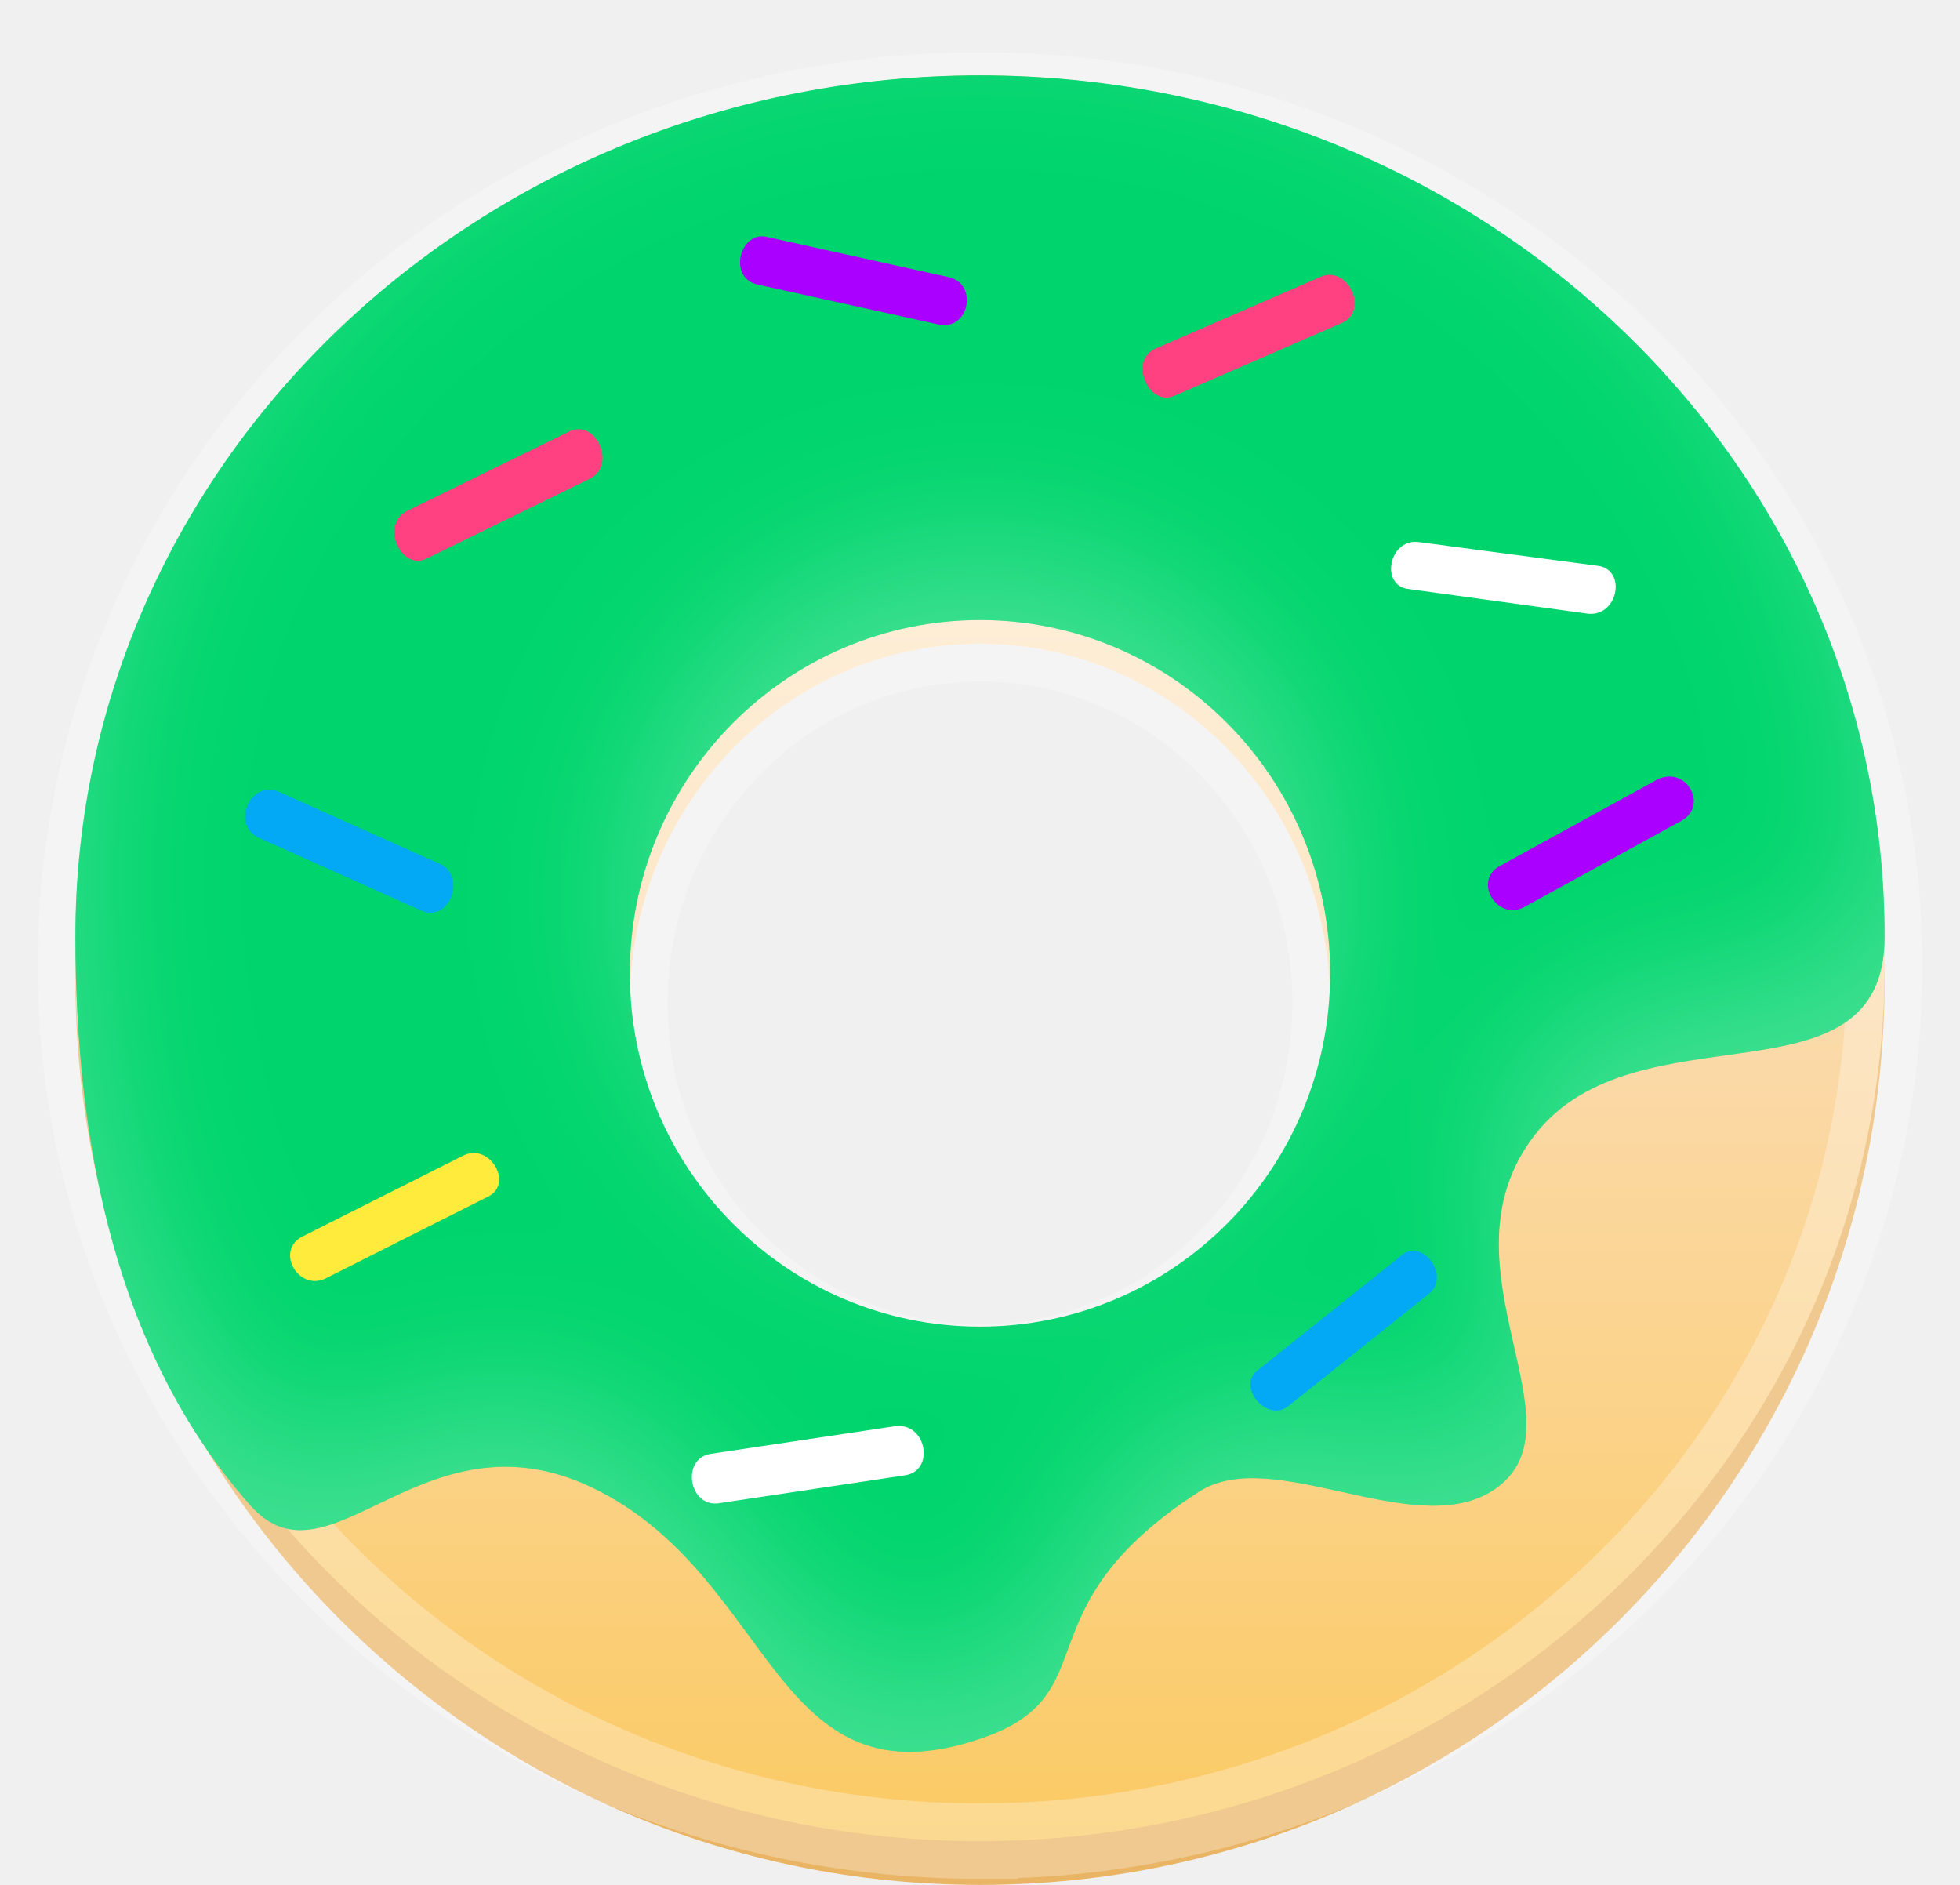
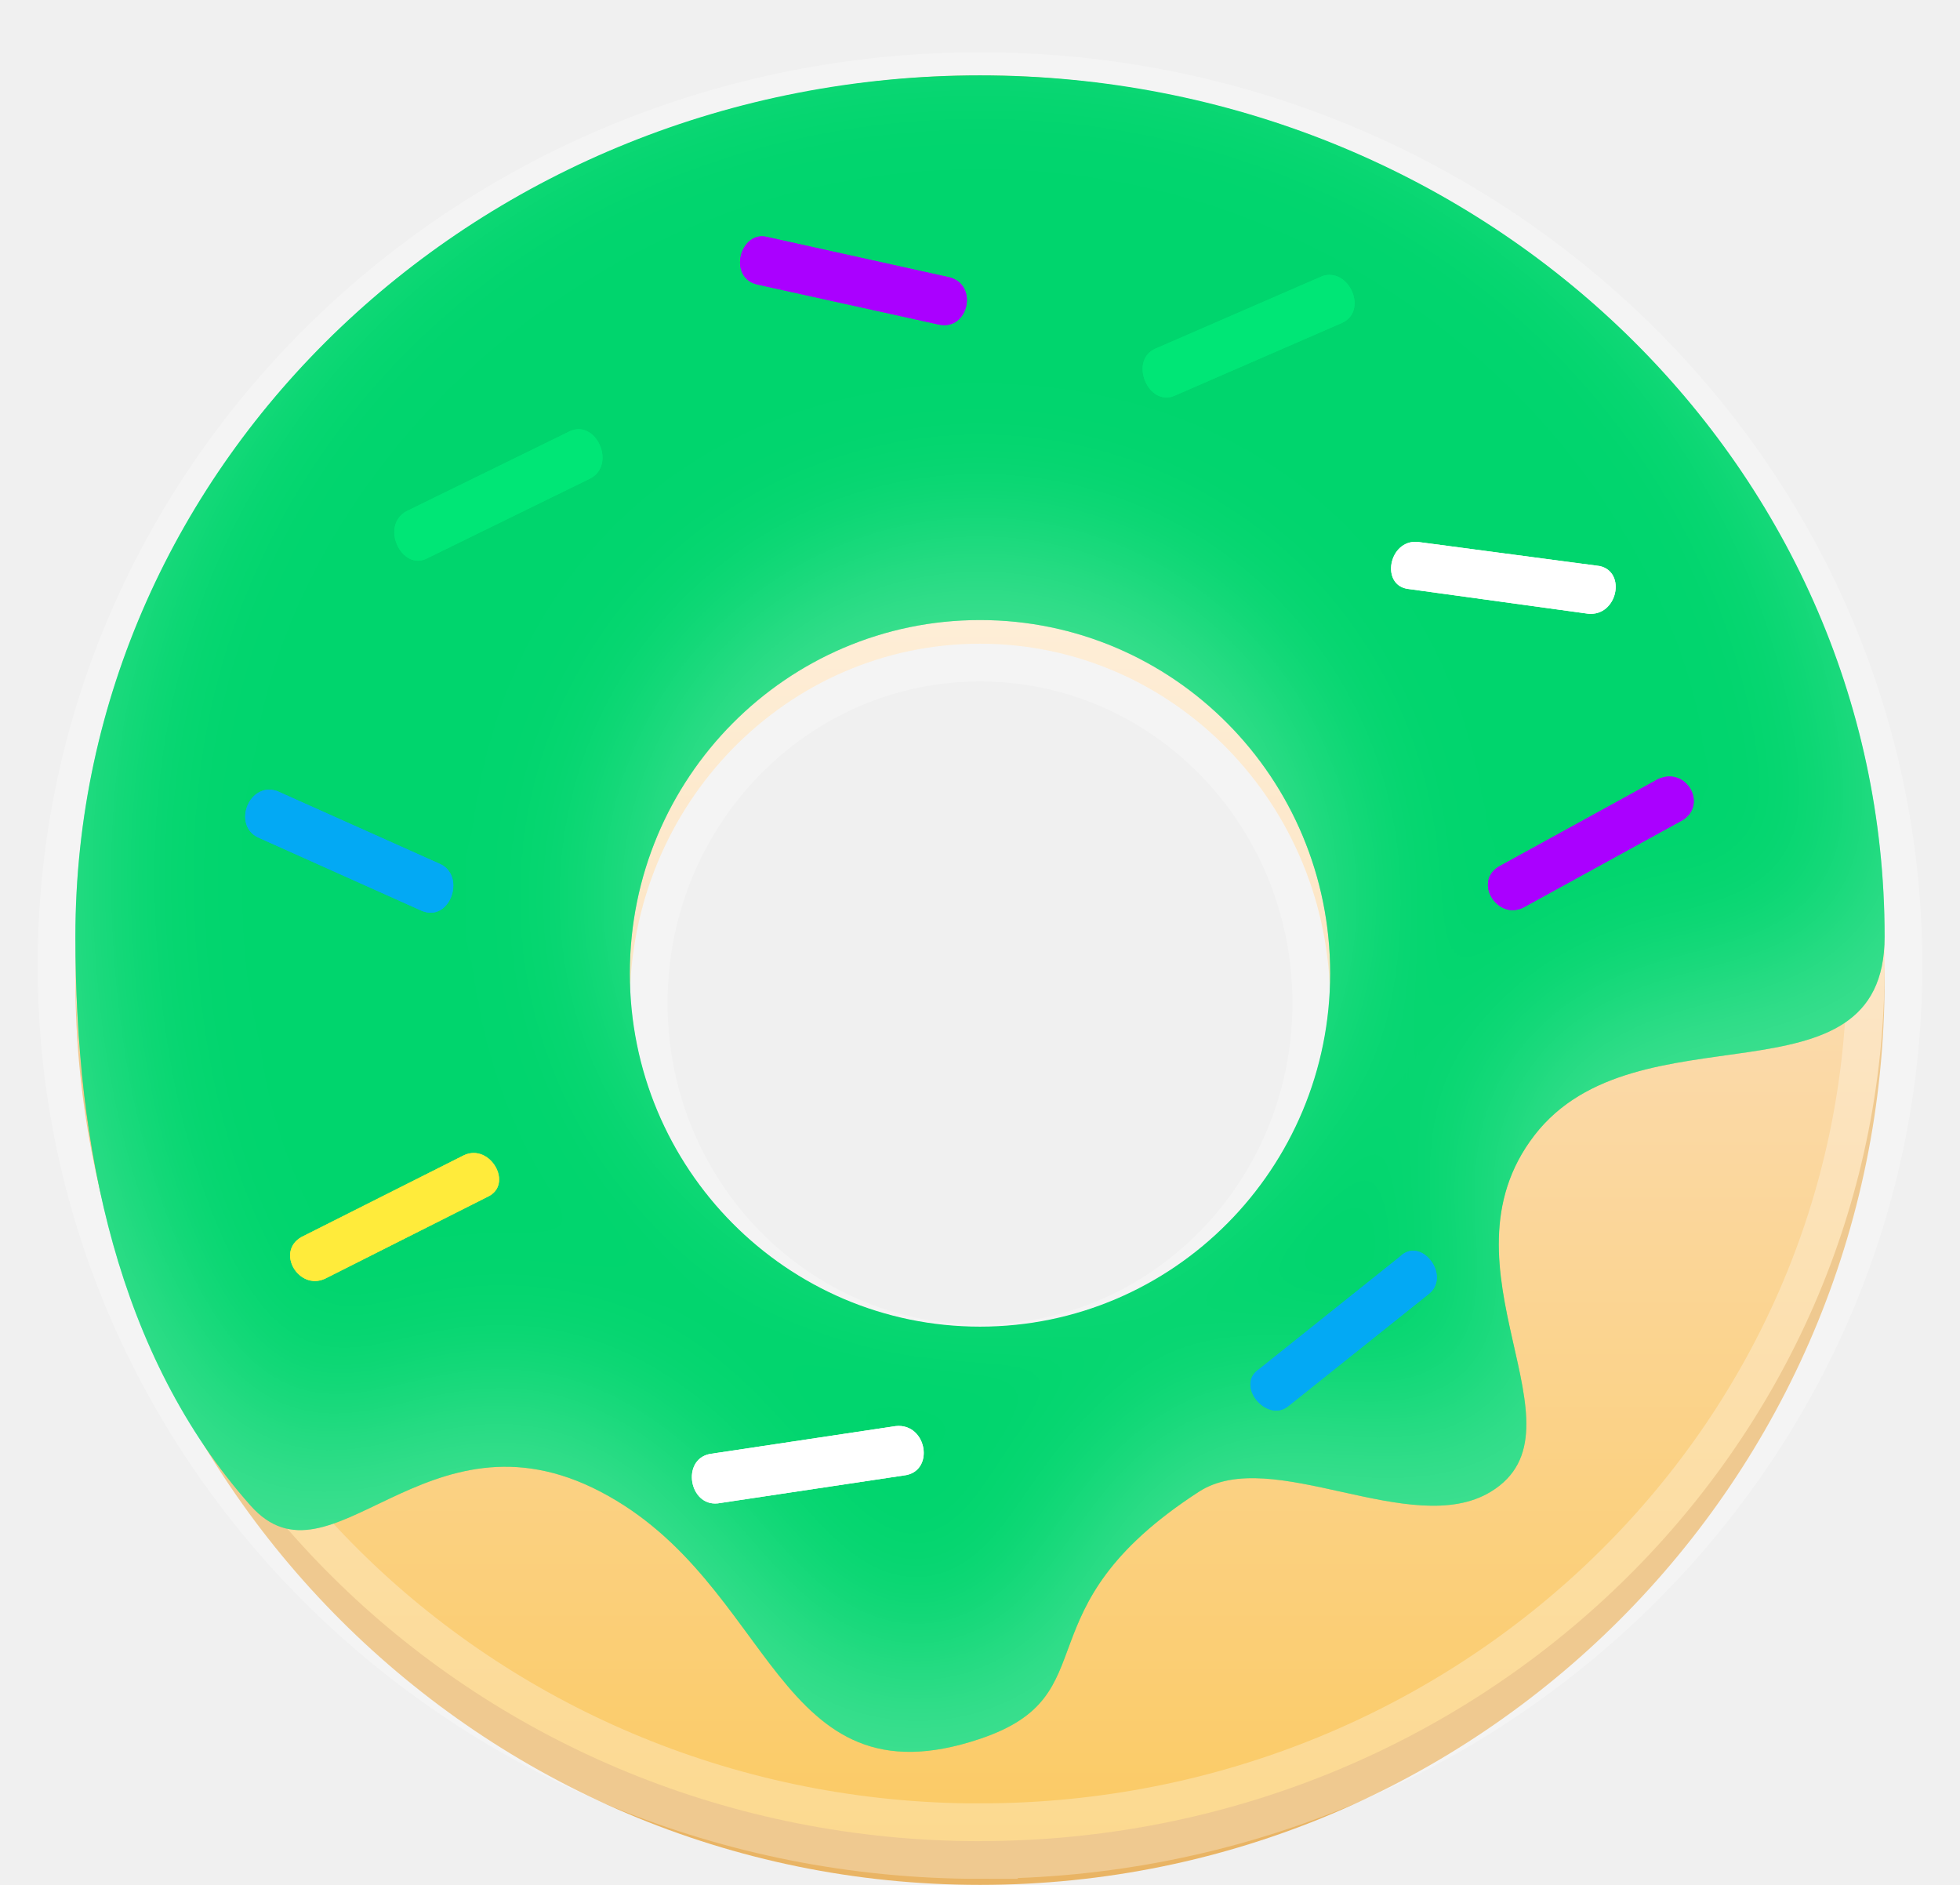
<svg xmlns="http://www.w3.org/2000/svg" xmlns:xlink="http://www.w3.org/1999/xlink" width="26" height="25" viewBox="0 0 26 25">
  <defs>
    <linearGradient id="a" x1="50%" x2="50%" y1="0%" y2="100%">
      <stop offset="0%" stop-color="#FFF8EE" />
      <stop offset="55.675%" stop-color="#FBD9A7" />
      <stop offset="100%" stop-color="#FBCA63" />
    </linearGradient>
    <path id="b" d="M12 22.063c-2.726.917-2.71-2.064-5.032-3.277-2.323-1.214-3.577 1.386-4.645.182C.559 16.979 0 14.228 0 11.422 0 5.114 5.373 0 12 0s12 5.114 12 11.422c0 2.332-3.29.879-4.645 2.636-1.355 1.757.774 3.905-.58 4.728-1.051.638-2.904-.628-3.872 0-2.422 1.57-1.161 2.691-2.903 3.277zm0-5.467c2.565 0 4.645-2.098 4.645-4.686S14.565 7.224 12 7.224c-2.565 0-4.645 2.098-4.645 4.686s2.08 4.686 4.645 4.686z" />
    <filter id="c" width="112.5%" height="113.5%" x="-6.3%" y="-6.7%" filterUnits="objectBoundingBox">
      <feGaussianBlur in="SourceAlpha" result="shadowBlurInner1" stdDeviation="1" />
      <feOffset dy="-1" in="shadowBlurInner1" result="shadowOffsetInner1" />
      <feComposite in="shadowOffsetInner1" in2="SourceAlpha" k2="-1" k3="1" operator="arithmetic" result="shadowInnerInner1" />
      <feColorMatrix in="shadowInnerInner1" values="0 0 0 0 1 0 0 0 0 1 0 0 0 0 1 0 0 0 0.256 0" />
    </filter>
  </defs>
  <g fill="none" fill-rule="evenodd">
    <path fill="#E9B464" d="M1.003 12.751L1 13c0 6.627 5.373 12 12 12s12-5.373 12-12c0-.083 0-.166-.003-.249-.132 6.145-5.453 11.088-11.997 11.088S1.135 18.896 1.003 12.75zm3.599-8.322A11.961 11.961 0 0 1 13 1c3.27 0 6.234 1.308 8.398 3.429C19.234 2.427 16.27 1.194 13 1.194c-3.27 0-6.234 1.233-8.398 3.235z" />
    <path fill="url(#a)" stroke="#FFF" stroke-opacity=".283" d="M12 23.42c-6.627 0-12-5.2-12-11.614C0 5.393 5.373.194 12 .194s12 5.199 12 11.612c0 6.414-5.373 11.613-12 11.613zm0-6.353c2.565 0 4.645-2.133 4.645-4.764 0-2.632-2.08-4.765-4.645-4.765-2.565 0-4.645 2.133-4.645 4.765 0 2.631 2.08 4.764 4.645 4.764z" transform="translate(1 1)" />
    <g transform="translate(1 1)">
      <use fill="#00D56D" xlink:href="#b" />
      <use fill="#000" filter="url(#c)" xlink:href="#b" />
    </g>
-     <path fill="#03A9F4" fill-rule="nonzero" d="M18.961 17.156l-1.865 1.489c-.286.243-.72-.273-.391-.487l1.864-1.489c.28-.28.679.244.392.487" />
-     <path fill="#FFF" fill-rule="nonzero" d="M21.067 8.14l-2.376-.327c-.387-.038-.27-.663.118-.625l2.413.32c.356.08.232.67-.155.632" />
-     <path fill="#FFEB3B" fill-rule="nonzero" d="M6.468 15.874L4.312 16.96c-.35.162-.658-.357-.313-.553l2.156-1.085c.35-.162.663.39.313.552" />
-     <path fill="#A0F" fill-rule="nonzero" d="M12.451 4.304l-2.403-.53c-.401-.09-.23-.724.132-.63l2.404.532c.4.088.268.717-.133.628" />
-     <path fill="#03A9F4" fill-rule="nonzero" d="M5.587 12.077l-2.169-.972c-.337-.169-.112-.742.26-.612l2.17.971c.337.17.113.78-.261.613" />
-     <path fill="#A0F" fill-rule="nonzero" d="M22.32 10.878l-2.11 1.158c-.343.174-.667-.333-.33-.541l2.109-1.158c.38-.18.667.333.331.541" />
-     <path fill="#FFF" fill-rule="nonzero" d="M11.988 19.57l-2.466.37c-.382.04-.485-.579-.108-.655l2.467-.37c.419-.045.526.611.107.655" />
-     <path fill="#FF4081" fill-rule="nonzero" d="M17.802 4.283l-2.217.964c-.351.158-.613-.463-.262-.621l2.218-.964c.355-.12.612.463.261.621M7.831 6.346L5.667 7.405c-.341.18-.638-.446-.26-.632L7.57 5.714c.349-.14.602.452.261.632" />
+     <path id="1" fill="#03A9F4" fill-rule="nonzero" x="" d="M18.961 17.156l-1.865 1.489c-.286.243-.72-.273-.391-.487l1.864-1.489c.28-.28.679.244.392.487" />
+     <path id="2" fill="#FFF" fill-rule="nonzero" d="M21.067 8.14l-2.376-.327c-.387-.038-.27-.663.118-.625l2.413.32c.356.08.232.67-.155.632" />
+     <path id="3" fill="#FFEB3B" fill-rule="nonzero" d="M6.468 15.874L4.312 16.96c-.35.162-.658-.357-.313-.553l2.156-1.085c.35-.162.663.39.313.552" />
+     <path id="4" fill="#A0F" fill-rule="nonzero" d="M12.451 4.304l-2.403-.53c-.401-.09-.23-.724.132-.63l2.404.532c.4.088.268.717-.133.628" />
+     <path id="5" fill="#03A9F4" fill-rule="nonzero" d="M5.587 12.077l-2.169-.972c-.337-.169-.112-.742.26-.612l2.17.971c.337.17.113.78-.261.613" />
+     <path id="6" fill="#A0F" fill-rule="nonzero" d="M22.32 10.878l-2.11 1.158c-.343.174-.667-.333-.33-.541l2.109-1.158c.38-.18.667.333.331.541" />
+     <path id="7" fill="#FFF" fill-rule="nonzero" d="M11.988 19.57l-2.466.37c-.382.04-.485-.579-.108-.655l2.467-.37c.419-.045.526.611.107.655" />
+     <path id="8" fill="#00E676" fill-rule="nonzero" d="M17.802 4.283l-2.217.964c-.351.158-.613-.463-.262-.621l2.218-.964c.355-.12.612.463.261.621M7.831 6.346L5.667 7.405c-.341.18-.638-.446-.26-.632L7.57 5.714c.349-.14.602.452.261.632" />
+     <use xlink:href="#1" />
+     <use xlink:href="#2" />
+     <use xlink:href="#3" />
+     <use xlink:href="#4" />
+     <use xlink:href="#5" />
+     <use xlink:href="#6" />
+     <use xlink:href="#7" />
+     <use xlink:href="#8" />
  </g>
</svg>
